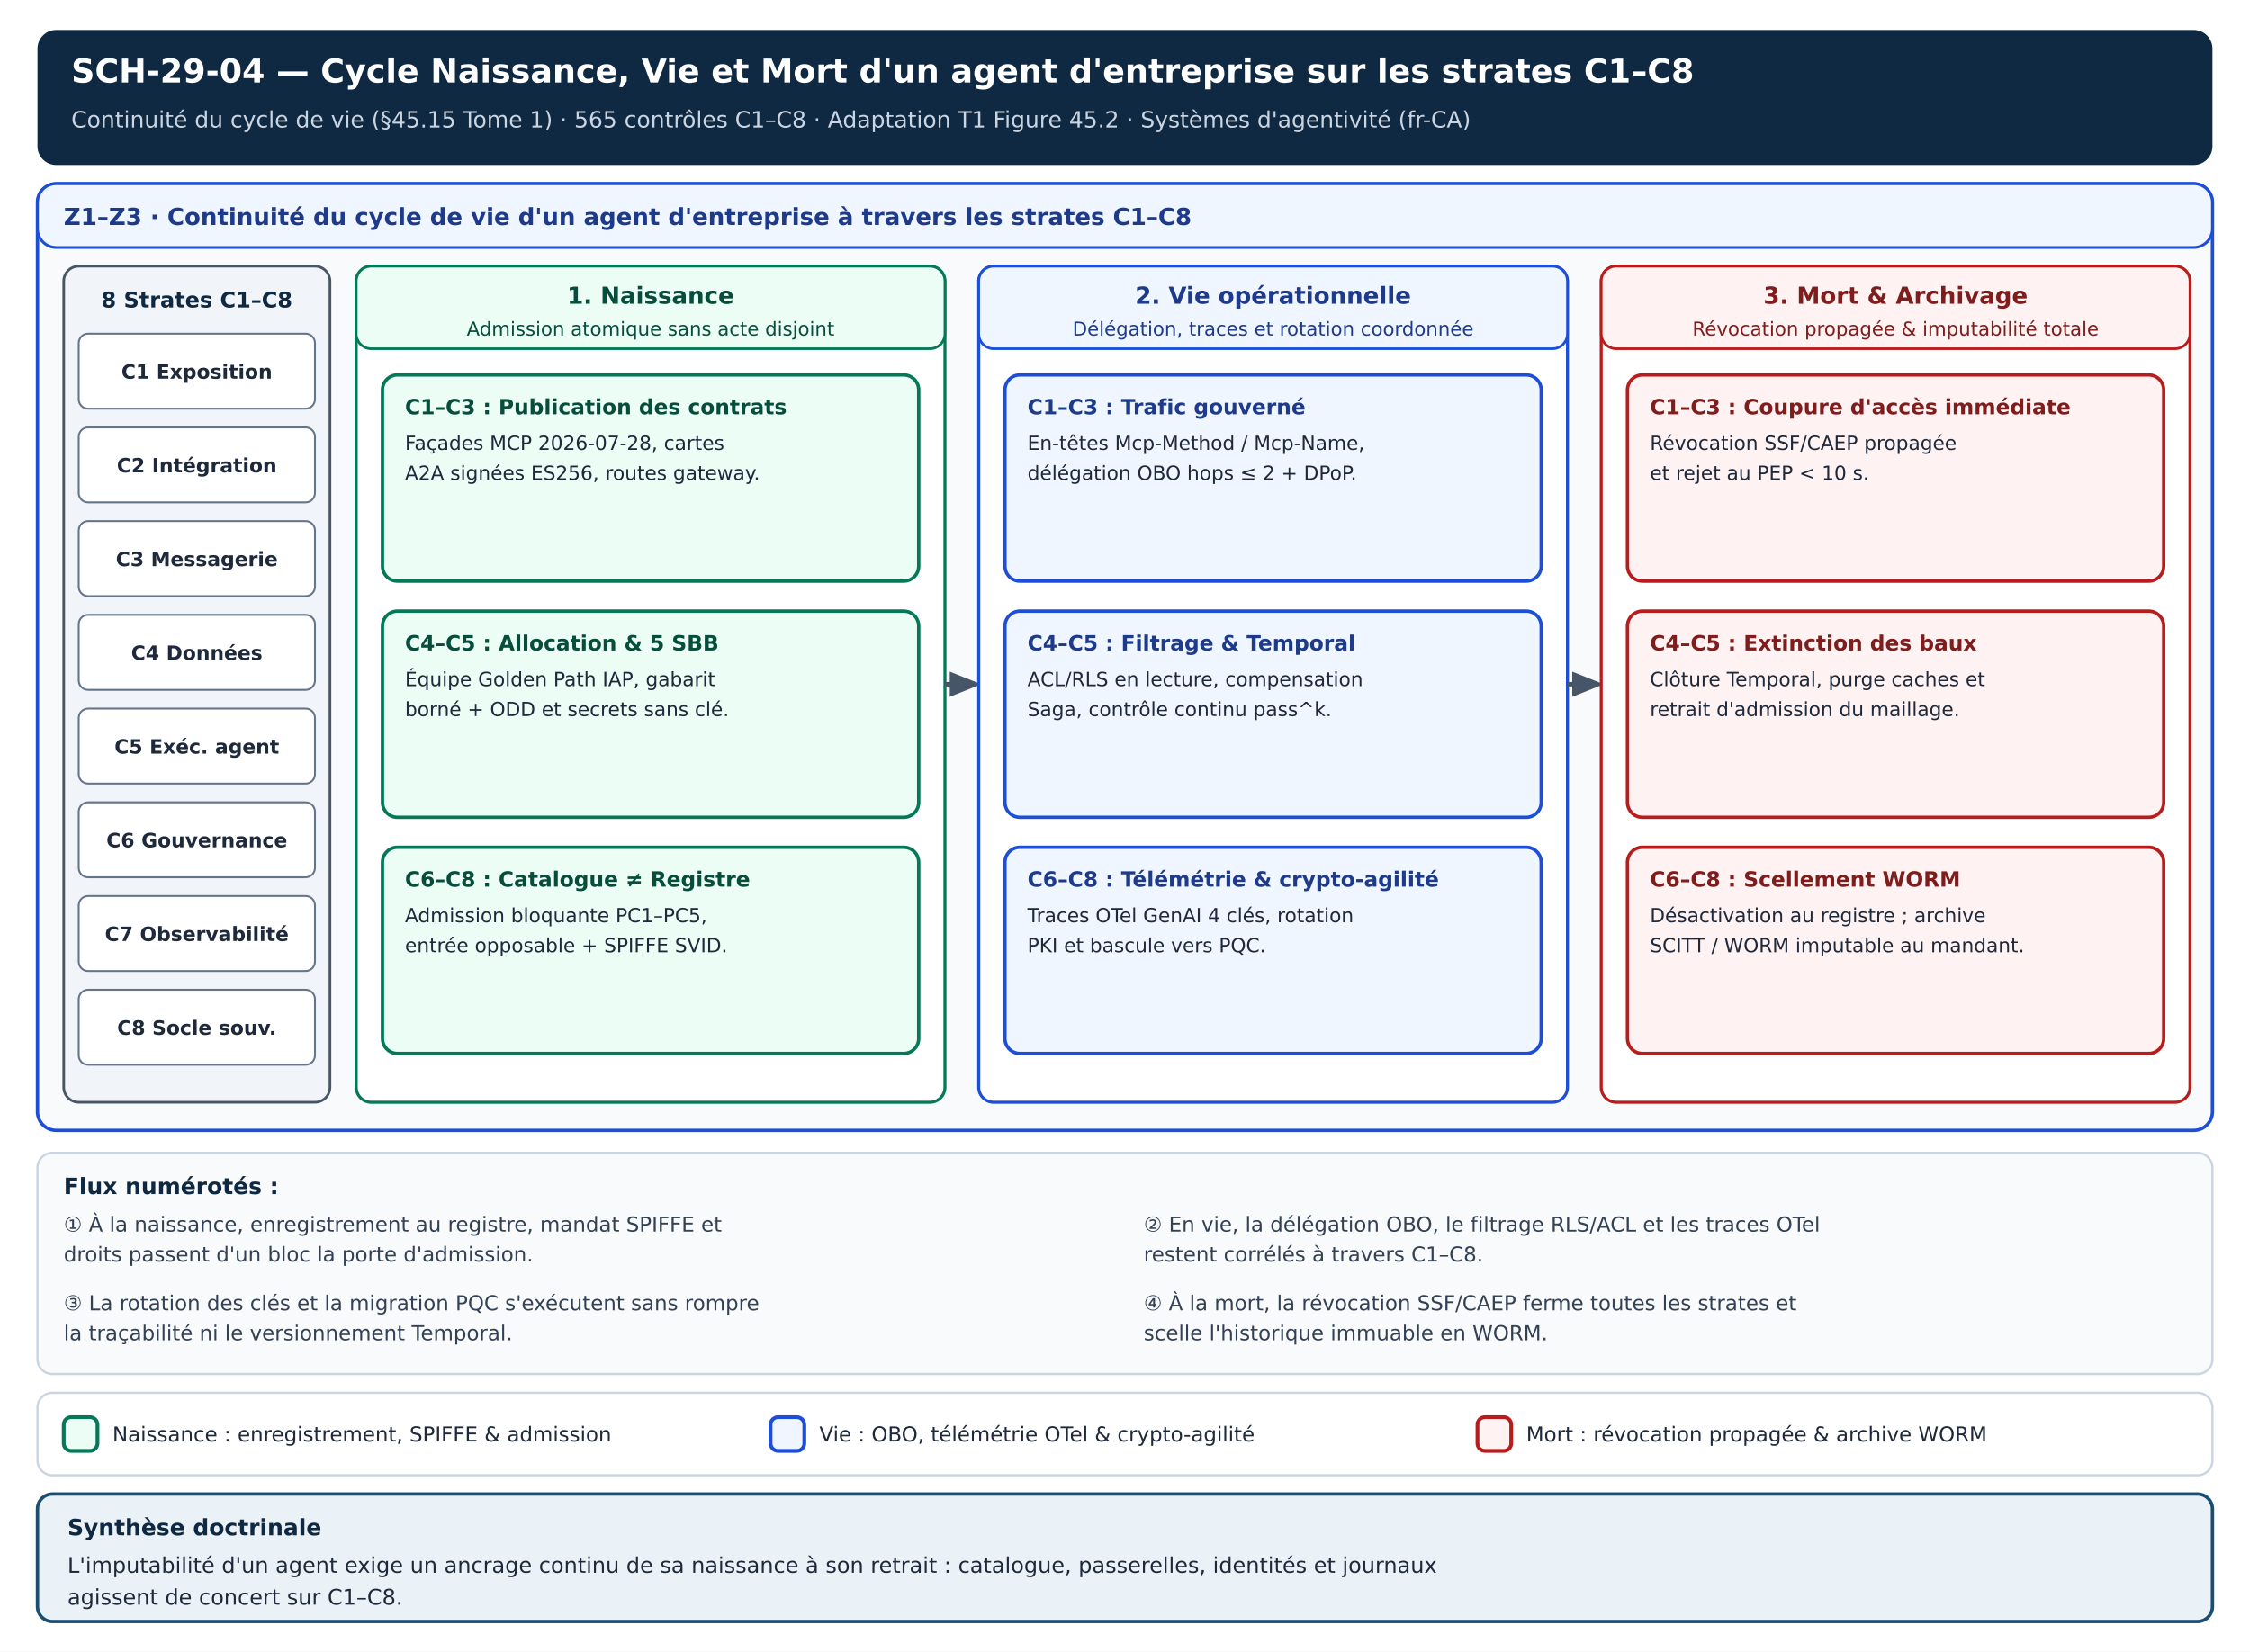
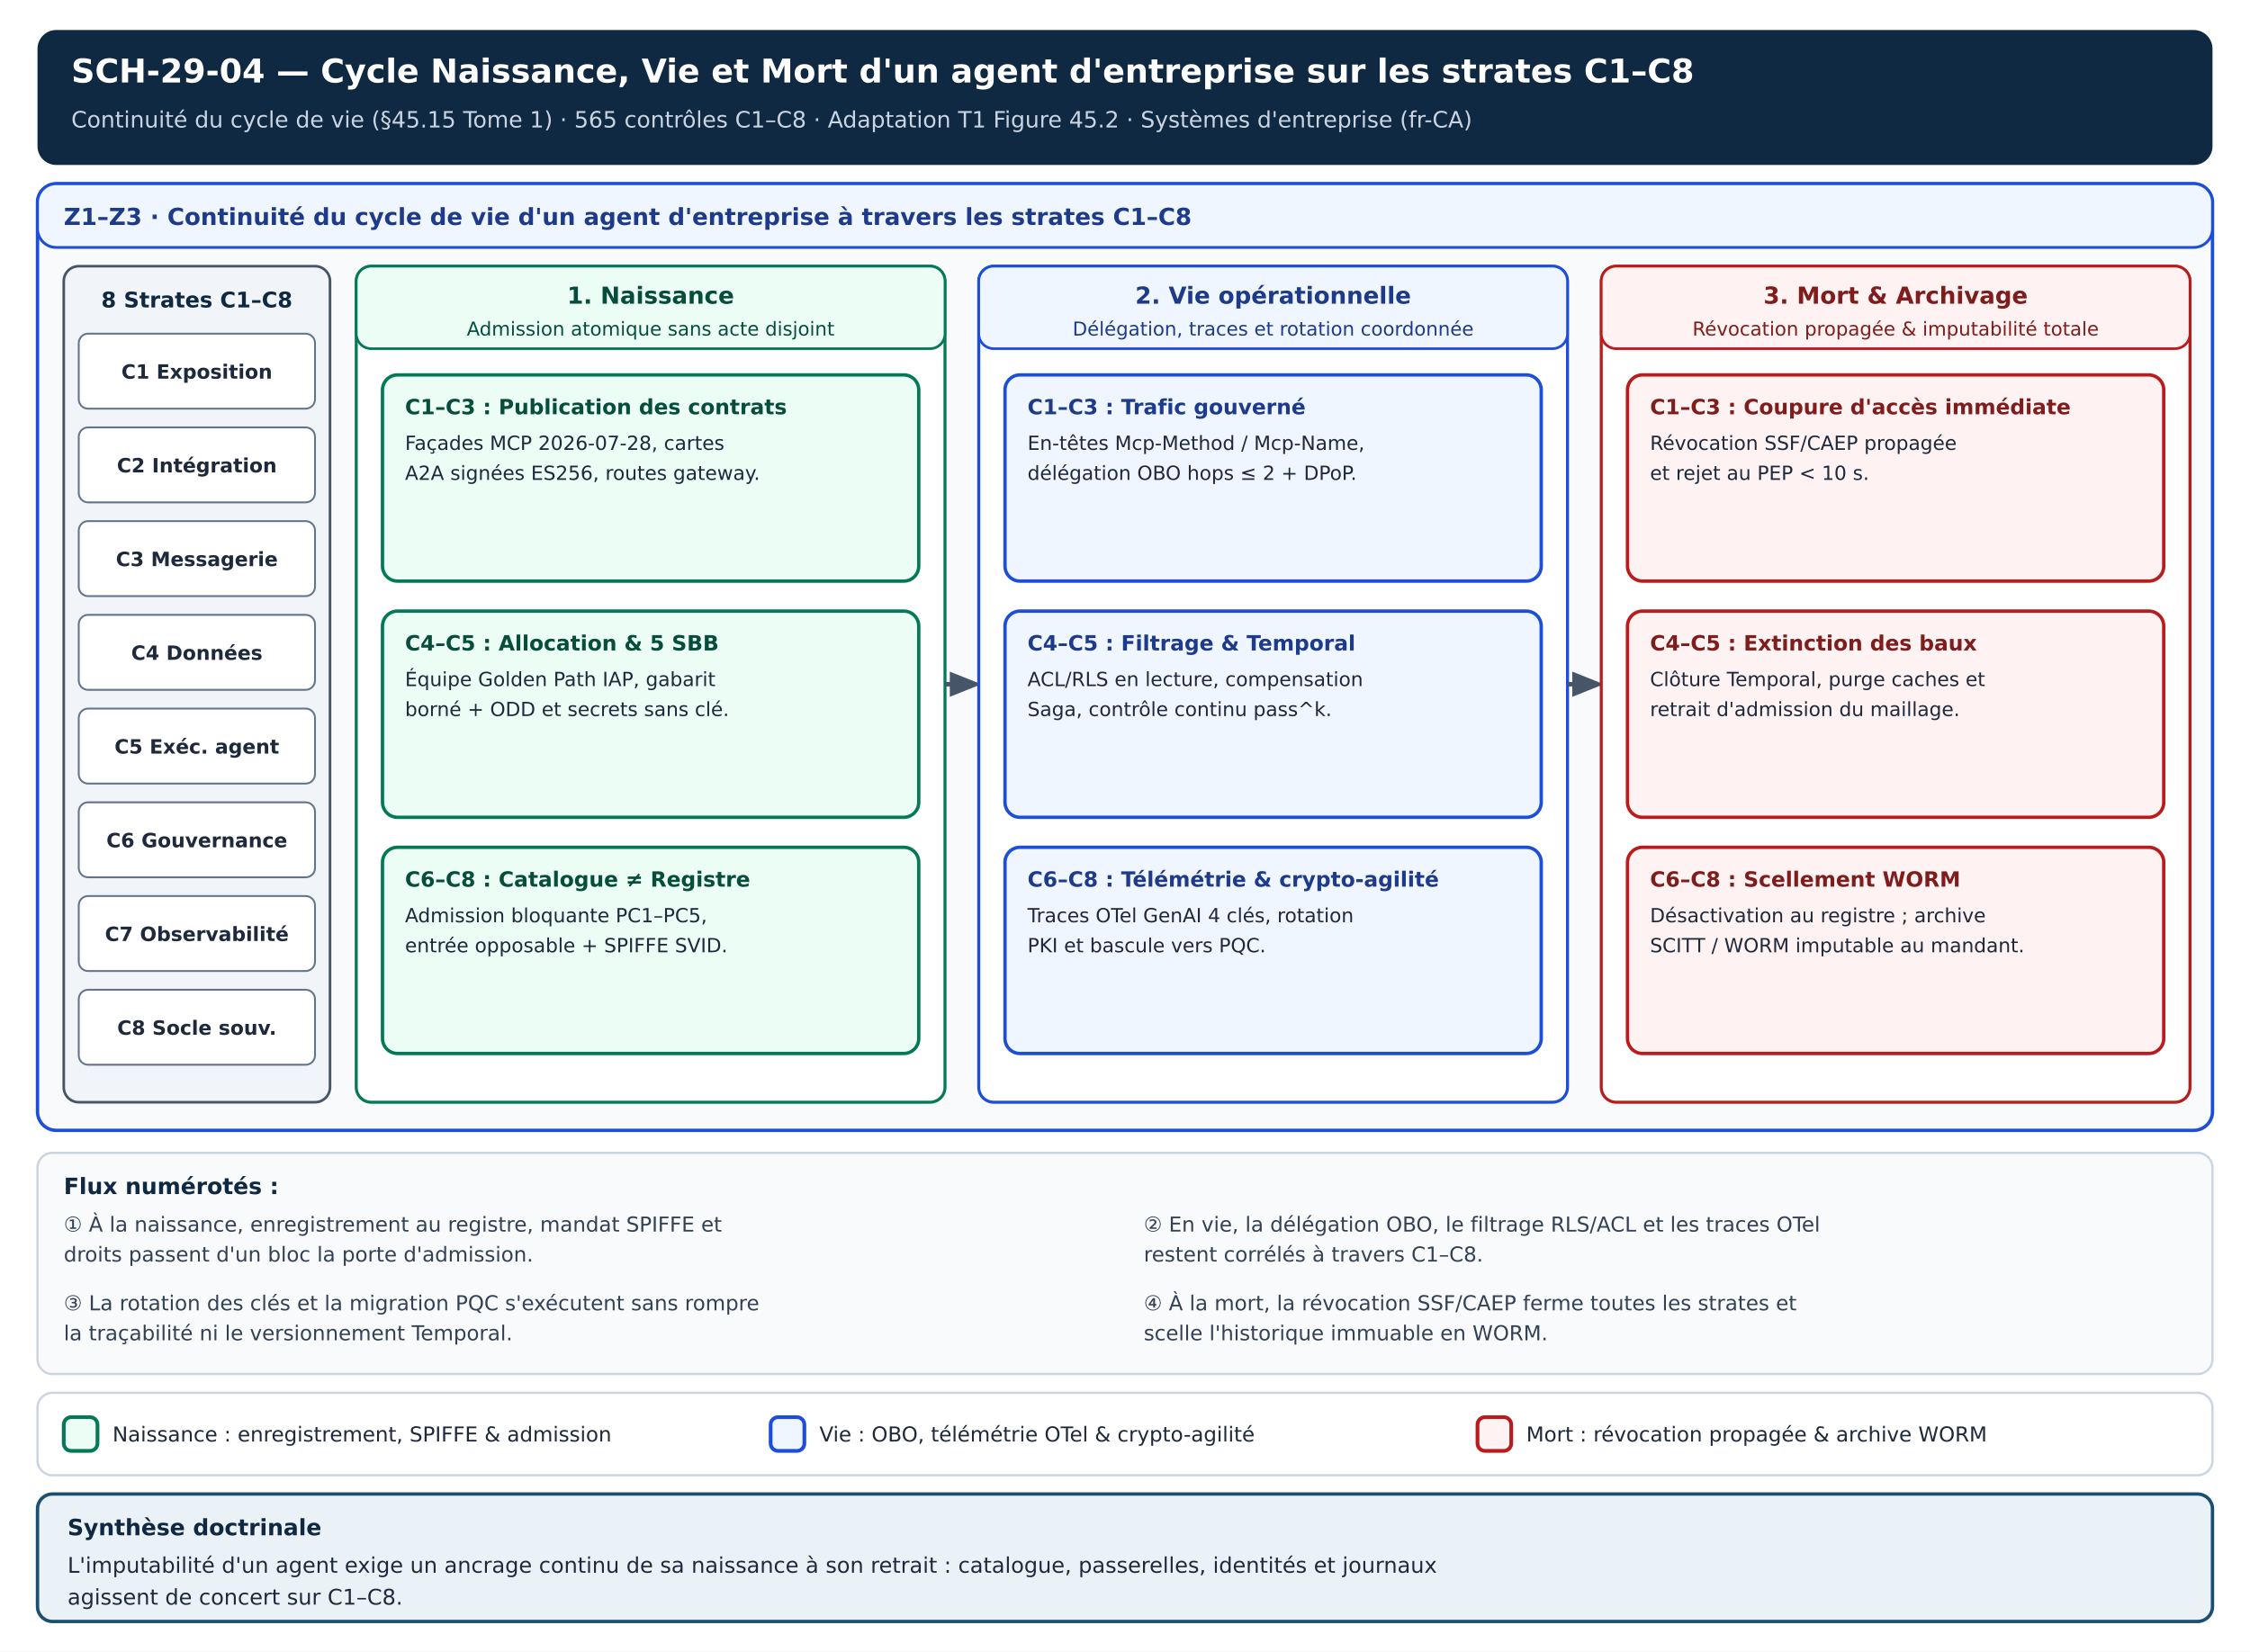
<svg xmlns="http://www.w3.org/2000/svg" viewBox="0 0 1200 881" width="1200" height="881">
  <defs>
    <marker id="arrow" viewBox="0 0 10 10" refX="8" refY="5" markerWidth="7" markerHeight="7" orient="auto-start-reverse">
      <path d="M 0 1 L 10 5 L 0 9 z" fill="#475569" />
    </marker>
    <marker id="arrow-red" viewBox="0 0 10 10" refX="8" refY="5" markerWidth="7" markerHeight="7" orient="auto-start-reverse">
      <path d="M 0 1 L 10 5 L 0 9 z" fill="#B91C1C" />
    </marker>
    <marker id="arrow-green" viewBox="0 0 10 10" refX="8" refY="5" markerWidth="7" markerHeight="7" orient="auto-start-reverse">
      <path d="M 0 1 L 10 5 L 0 9 z" fill="#047857" />
    </marker>
    <marker id="arrow-amber" viewBox="0 0 10 10" refX="8" refY="5" markerWidth="7" markerHeight="7" orient="auto-start-reverse">
      <path d="M 0 1 L 10 5 L 0 9 z" fill="#D97706" />
    </marker>
  </defs>
  <rect id="bg-canvas" x="0" y="0" width="1200" height="881" fill="#FFFFFF" />
  <g id="header-bar">
    <rect x="20" y="16" width="1160" height="72" rx="10" fill="#0F2942" />
    <text x="38" y="44" font-family="DejaVu Sans, Arial, sans-serif" font-size="17.5" font-weight="bold" fill="#FFFFFF">SCH-29-04 — Cycle Naissance, Vie et Mort d'un agent d'entreprise sur les strates C1–C8</text>
-     <text x="38" y="68" font-family="DejaVu Sans, Arial, sans-serif" font-size="12" fill="#CBD5E1">Continuité du cycle de vie (§45.15 Tome 1) · 565 contrôles C1–C8 · Adaptation T1 Figure 45.2 · Systèmes d'agentivité (fr-CA)</text>
+     <text x="38" y="68" font-family="DejaVu Sans, Arial, sans-serif" font-size="12" fill="#CBD5E1">Continuité du cycle de vie (§45.15 Tome 1) · 565 contrôles C1–C8 · Adaptation T1 Figure 45.2 · Systèmes d'entreprise (fr-CA)</text>
  </g>
  <g id="zone-Z1">
    <rect x="20" y="98" width="1160" height="505" rx="10" fill="#F8FAFC" stroke="#1D4ED8" stroke-width="1.8" />
    <rect x="20" y="98" width="1160" height="34" rx="10" fill="#EFF6FF" stroke="#1D4ED8" stroke-width="1.5" />
    <text x="34" y="120" font-family="DejaVu Sans, Arial, sans-serif" font-size="12.5" font-weight="bold" fill="#1E3A8A">Z1–Z3 · Continuité du cycle de vie d'un agent d'entreprise à travers les strates C1–C8</text>
    <g id="node-strata" class="node" data-node="true">
      <rect x="34" y="142" width="142" height="446" rx="8" fill="#F1F5F9" stroke="#475569" stroke-width="1.4" />
      <text x="105" y="164" text-anchor="middle" font-family="DejaVu Sans, Arial, sans-serif" font-size="11.5" font-weight="bold" fill="#0F2942">8 Strates C1–C8</text>
      <rect x="42" y="178" width="126" height="40" rx="5" fill="#FFFFFF" stroke="#64748B" stroke-width="1" />
      <text x="105" y="202" text-anchor="middle" font-family="DejaVu Sans, Arial, sans-serif" font-size="10.5" font-weight="bold" fill="#1E293B">C1 Exposition</text>
      <rect x="42" y="228" width="126" height="40" rx="5" fill="#FFFFFF" stroke="#64748B" stroke-width="1" />
      <text x="105" y="252" text-anchor="middle" font-family="DejaVu Sans, Arial, sans-serif" font-size="10.5" font-weight="bold" fill="#1E293B">C2 Intégration</text>
      <rect x="42" y="278" width="126" height="40" rx="5" fill="#FFFFFF" stroke="#64748B" stroke-width="1" />
      <text x="105" y="302" text-anchor="middle" font-family="DejaVu Sans, Arial, sans-serif" font-size="10.5" font-weight="bold" fill="#1E293B">C3 Messagerie</text>
      <rect x="42" y="328" width="126" height="40" rx="5" fill="#FFFFFF" stroke="#64748B" stroke-width="1" />
      <text x="105" y="352" text-anchor="middle" font-family="DejaVu Sans, Arial, sans-serif" font-size="10.5" font-weight="bold" fill="#1E293B">C4 Données</text>
      <rect x="42" y="378" width="126" height="40" rx="5" fill="#FFFFFF" stroke="#64748B" stroke-width="1" />
      <text x="105" y="402" text-anchor="middle" font-family="DejaVu Sans, Arial, sans-serif" font-size="10.5" font-weight="bold" fill="#1E293B">C5 Exéc. agent</text>
      <rect x="42" y="428" width="126" height="40" rx="5" fill="#FFFFFF" stroke="#64748B" stroke-width="1" />
      <text x="105" y="452" text-anchor="middle" font-family="DejaVu Sans, Arial, sans-serif" font-size="10.5" font-weight="bold" fill="#1E293B">C6 Gouvernance</text>
      <rect x="42" y="478" width="126" height="40" rx="5" fill="#FFFFFF" stroke="#64748B" stroke-width="1" />
      <text x="105" y="502" text-anchor="middle" font-family="DejaVu Sans, Arial, sans-serif" font-size="10.5" font-weight="bold" fill="#1E293B">C7 Observabilité</text>
      <rect x="42" y="528" width="126" height="40" rx="5" fill="#FFFFFF" stroke="#64748B" stroke-width="1" />
      <text x="105" y="552" text-anchor="middle" font-family="DejaVu Sans, Arial, sans-serif" font-size="10.5" font-weight="bold" fill="#1E293B">C8 Socle souv.</text>
    </g>
    <rect x="190" y="142" width="314" height="446" rx="8" fill="#FFFFFF" stroke="#047857" stroke-width="1.6" />
    <rect x="190" y="142" width="314" height="44" rx="8" fill="#ECFDF5" stroke="#047857" stroke-width="1.4" />
    <text x="347" y="162" text-anchor="middle" font-family="DejaVu Sans, Arial, sans-serif" font-size="12.5" font-weight="bold" fill="#064E3B">1. Naissance</text>
    <text x="347" y="179" text-anchor="middle" font-family="DejaVu Sans, Arial, sans-serif" font-size="10.2" fill="#064E3B">Admission atomique sans acte disjoint</text>
    <g id="node-n1" class="node" data-node="true">
      <rect x="204" y="200" width="286" height="110" rx="8" fill="#ECFDF5" stroke="#047857" stroke-width="1.8" />
      <text x="216" y="221" font-family="DejaVu Sans, Arial, sans-serif" font-size="11.2" font-weight="bold" fill="#064E3B">C1–C3 : Publication des contrats</text>
      <text x="216" y="240" font-family="DejaVu Sans, Arial, sans-serif" font-size="10.4" fill="#1E293B">Façades MCP 2026-07-28, cartes</text>
      <text x="216" y="256" font-family="DejaVu Sans, Arial, sans-serif" font-size="10.4" fill="#1E293B">A2A signées ES256, routes gateway.</text>
    </g>
    <g id="node-n2" class="node" data-node="true">
      <rect x="204" y="326" width="286" height="110" rx="8" fill="#ECFDF5" stroke="#047857" stroke-width="1.8" />
      <text x="216" y="347" font-family="DejaVu Sans, Arial, sans-serif" font-size="11.2" font-weight="bold" fill="#064E3B">C4–C5 : Allocation &amp; 5 SBB</text>
      <text x="216" y="366" font-family="DejaVu Sans, Arial, sans-serif" font-size="10.4" fill="#1E293B">Équipe Golden Path IAP, gabarit</text>
      <text x="216" y="382" font-family="DejaVu Sans, Arial, sans-serif" font-size="10.4" fill="#1E293B">borné + ODD et secrets sans clé.</text>
    </g>
    <g id="node-n3" class="node" data-node="true">
      <rect x="204" y="452" width="286" height="110" rx="8" fill="#ECFDF5" stroke="#047857" stroke-width="1.8" />
      <text x="216" y="473" font-family="DejaVu Sans, Arial, sans-serif" font-size="11.2" font-weight="bold" fill="#064E3B">C6–C8 : Catalogue ≠ Registre</text>
      <text x="216" y="492" font-family="DejaVu Sans, Arial, sans-serif" font-size="10.4" fill="#1E293B">Admission bloquante PC1–PC5,</text>
      <text x="216" y="508" font-family="DejaVu Sans, Arial, sans-serif" font-size="10.4" fill="#1E293B">entrée opposable + SPIFFE SVID.</text>
    </g>
    <line x1="504" y1="365" x2="520" y2="365" stroke="#475569" stroke-width="2.4" marker-end="url(#arrow)" />
    <rect x="522" y="142" width="314" height="446" rx="8" fill="#FFFFFF" stroke="#1D4ED8" stroke-width="1.6" />
    <rect x="522" y="142" width="314" height="44" rx="8" fill="#EFF6FF" stroke="#1D4ED8" stroke-width="1.4" />
    <text x="679" y="162" text-anchor="middle" font-family="DejaVu Sans, Arial, sans-serif" font-size="12.5" font-weight="bold" fill="#1E3A8A">2. Vie opérationnelle</text>
    <text x="679" y="179" text-anchor="middle" font-family="DejaVu Sans, Arial, sans-serif" font-size="10.2" fill="#1E3A8A">Délégation, traces et rotation coordonnée</text>
    <g id="node-v1" class="node" data-node="true">
      <rect x="536" y="200" width="286" height="110" rx="8" fill="#EFF6FF" stroke="#1D4ED8" stroke-width="1.8" />
      <text x="548" y="221" font-family="DejaVu Sans, Arial, sans-serif" font-size="11.2" font-weight="bold" fill="#1E3A8A">C1–C3 : Trafic gouverné</text>
      <text x="548" y="240" font-family="DejaVu Sans, Arial, sans-serif" font-size="10.4" fill="#1E293B">En-têtes Mcp-Method / Mcp-Name,</text>
      <text x="548" y="256" font-family="DejaVu Sans, Arial, sans-serif" font-size="10.4" fill="#1E293B">délégation OBO hops ≤ 2 + DPoP.</text>
    </g>
    <g id="node-v2" class="node" data-node="true">
      <rect x="536" y="326" width="286" height="110" rx="8" fill="#EFF6FF" stroke="#1D4ED8" stroke-width="1.8" />
      <text x="548" y="347" font-family="DejaVu Sans, Arial, sans-serif" font-size="11.2" font-weight="bold" fill="#1E3A8A">C4–C5 : Filtrage &amp; Temporal</text>
      <text x="548" y="366" font-family="DejaVu Sans, Arial, sans-serif" font-size="10.4" fill="#1E293B">ACL/RLS en lecture, compensation</text>
      <text x="548" y="382" font-family="DejaVu Sans, Arial, sans-serif" font-size="10.4" fill="#1E293B">Saga, contrôle continu pass^k.</text>
    </g>
    <g id="node-v3" class="node" data-node="true">
      <rect x="536" y="452" width="286" height="110" rx="8" fill="#EFF6FF" stroke="#1D4ED8" stroke-width="1.8" />
      <text x="548" y="473" font-family="DejaVu Sans, Arial, sans-serif" font-size="11.2" font-weight="bold" fill="#1E3A8A">C6–C8 : Télémétrie &amp; crypto-agilité</text>
      <text x="548" y="492" font-family="DejaVu Sans, Arial, sans-serif" font-size="10.4" fill="#1E293B">Traces OTel GenAI 4 clés, rotation</text>
      <text x="548" y="508" font-family="DejaVu Sans, Arial, sans-serif" font-size="10.4" fill="#1E293B">PKI et bascule vers PQC.</text>
    </g>
    <line x1="836" y1="365" x2="852" y2="365" stroke="#475569" stroke-width="2.4" marker-end="url(#arrow)" />
    <rect x="854" y="142" width="314" height="446" rx="8" fill="#FFFFFF" stroke="#B91C1C" stroke-width="1.6" />
    <rect x="854" y="142" width="314" height="44" rx="8" fill="#FEF2F2" stroke="#B91C1C" stroke-width="1.4" />
    <text x="1011" y="162" text-anchor="middle" font-family="DejaVu Sans, Arial, sans-serif" font-size="12.5" font-weight="bold" fill="#7F1D1D">3. Mort &amp; Archivage</text>
    <text x="1011" y="179" text-anchor="middle" font-family="DejaVu Sans, Arial, sans-serif" font-size="10.2" fill="#7F1D1D">Révocation propagée &amp; imputabilité totale</text>
    <g id="node-m1" class="node" data-node="true">
      <rect x="868" y="200" width="286" height="110" rx="8" fill="#FEF2F2" stroke="#B91C1C" stroke-width="1.8" />
      <text x="880" y="221" font-family="DejaVu Sans, Arial, sans-serif" font-size="11.2" font-weight="bold" fill="#7F1D1D">C1–C3 : Coupure d'accès immédiate</text>
      <text x="880" y="240" font-family="DejaVu Sans, Arial, sans-serif" font-size="10.4" fill="#1E293B">Révocation SSF/CAEP propagée</text>
      <text x="880" y="256" font-family="DejaVu Sans, Arial, sans-serif" font-size="10.4" fill="#1E293B">et rejet au PEP &lt; 10 s.</text>
    </g>
    <g id="node-m2" class="node" data-node="true">
      <rect x="868" y="326" width="286" height="110" rx="8" fill="#FEF2F2" stroke="#B91C1C" stroke-width="1.8" />
      <text x="880" y="347" font-family="DejaVu Sans, Arial, sans-serif" font-size="11.2" font-weight="bold" fill="#7F1D1D">C4–C5 : Extinction des baux</text>
      <text x="880" y="366" font-family="DejaVu Sans, Arial, sans-serif" font-size="10.4" fill="#1E293B">Clôture Temporal, purge caches et</text>
      <text x="880" y="382" font-family="DejaVu Sans, Arial, sans-serif" font-size="10.4" fill="#1E293B">retrait d'admission du maillage.</text>
    </g>
    <g id="node-m3" class="node" data-node="true">
      <rect x="868" y="452" width="286" height="110" rx="8" fill="#FEF2F2" stroke="#B91C1C" stroke-width="1.8" />
      <text x="880" y="473" font-family="DejaVu Sans, Arial, sans-serif" font-size="11.2" font-weight="bold" fill="#7F1D1D">C6–C8 : Scellement WORM</text>
      <text x="880" y="492" font-family="DejaVu Sans, Arial, sans-serif" font-size="10.4" fill="#1E293B">Désactivation au registre ; archive</text>
      <text x="880" y="508" font-family="DejaVu Sans, Arial, sans-serif" font-size="10.4" fill="#1E293B">SCITT / WORM imputable au mandant.</text>
    </g>
  </g>
  <g id="flows-bar">
    <rect x="20" y="615" width="1160" height="118" rx="8" fill="#F8FAFC" stroke="#CBD5E1" stroke-width="1.2" />
    <text x="34" y="637" font-family="DejaVu Sans, Arial, sans-serif" font-size="12" font-weight="bold" fill="#0F2942">Flux numérotés :</text>
    <text x="34" y="657" font-family="DejaVu Sans, Arial, sans-serif" font-size="11" fill="#334155">① À la naissance, enregistrement au registre, mandat SPIFFE et</text>
    <text x="34" y="673" font-family="DejaVu Sans, Arial, sans-serif" font-size="11" fill="#334155">droits passent d'un bloc la porte d'admission.</text>
    <text x="610" y="657" font-family="DejaVu Sans, Arial, sans-serif" font-size="11" fill="#334155">② En vie, la délégation OBO, le filtrage RLS/ACL et les traces OTel</text>
    <text x="610" y="673" font-family="DejaVu Sans, Arial, sans-serif" font-size="11" fill="#334155">restent corrélés à travers C1–C8.</text>
    <text x="34" y="699" font-family="DejaVu Sans, Arial, sans-serif" font-size="11" fill="#334155">③ La rotation des clés et la migration PQC s'exécutent sans rompre</text>
    <text x="34" y="715" font-family="DejaVu Sans, Arial, sans-serif" font-size="11" fill="#334155">la traçabilité ni le versionnement Temporal.</text>
    <text x="610" y="699" font-family="DejaVu Sans, Arial, sans-serif" font-size="11" fill="#334155">④ À la mort, la révocation SSF/CAEP ferme toutes les strates et</text>
    <text x="610" y="715" font-family="DejaVu Sans, Arial, sans-serif" font-size="11" fill="#334155">scelle l'historique immuable en WORM.</text>
  </g>
  <g id="legend-bar">
    <rect x="20" y="743" width="1160" height="44" rx="8" fill="#FFFFFF" stroke="#CBD5E1" stroke-width="1.2" />
    <rect x="34" y="756" width="18" height="18" rx="4" fill="#ECFDF5" stroke="#047857" stroke-width="2" />
    <text x="60" y="769" font-family="DejaVu Sans, Arial, sans-serif" font-size="11" fill="#1E293B">Naissance : enregistrement, SPIFFE &amp; admission</text>
    <rect x="411" y="756" width="18" height="18" rx="4" fill="#EFF6FF" stroke="#1D4ED8" stroke-width="2" />
    <text x="437" y="769" font-family="DejaVu Sans, Arial, sans-serif" font-size="11" fill="#1E293B">Vie : OBO, télémétrie OTel &amp; crypto-agilité</text>
    <rect x="788" y="756" width="18" height="18" rx="4" fill="#FEF2F2" stroke="#B91C1C" stroke-width="2" />
    <text x="814" y="769" font-family="DejaVu Sans, Arial, sans-serif" font-size="11" fill="#1E293B">Mort : révocation propagée &amp; archive WORM</text>
  </g>
  <g id="takeaway-box">
    <rect x="20" y="797" width="1160" height="68" rx="8" fill="#EBF2F7" stroke="#1B4F72" stroke-width="1.8" />
    <text x="36" y="819" font-family="DejaVu Sans, Arial, sans-serif" font-size="12" font-weight="bold" fill="#0F2942">Synthèse doctrinale</text>
    <text x="36" y="839" font-family="DejaVu Sans, Arial, sans-serif" font-size="11.5" fill="#1E293B">L'imputabilité d'un agent exige un ancrage continu de sa naissance à son retrait : catalogue, passerelles, identités et journaux</text>
    <text x="36" y="856" font-family="DejaVu Sans, Arial, sans-serif" font-size="11.5" fill="#1E293B">agissent de concert sur C1–C8.</text>
  </g>
</svg>
